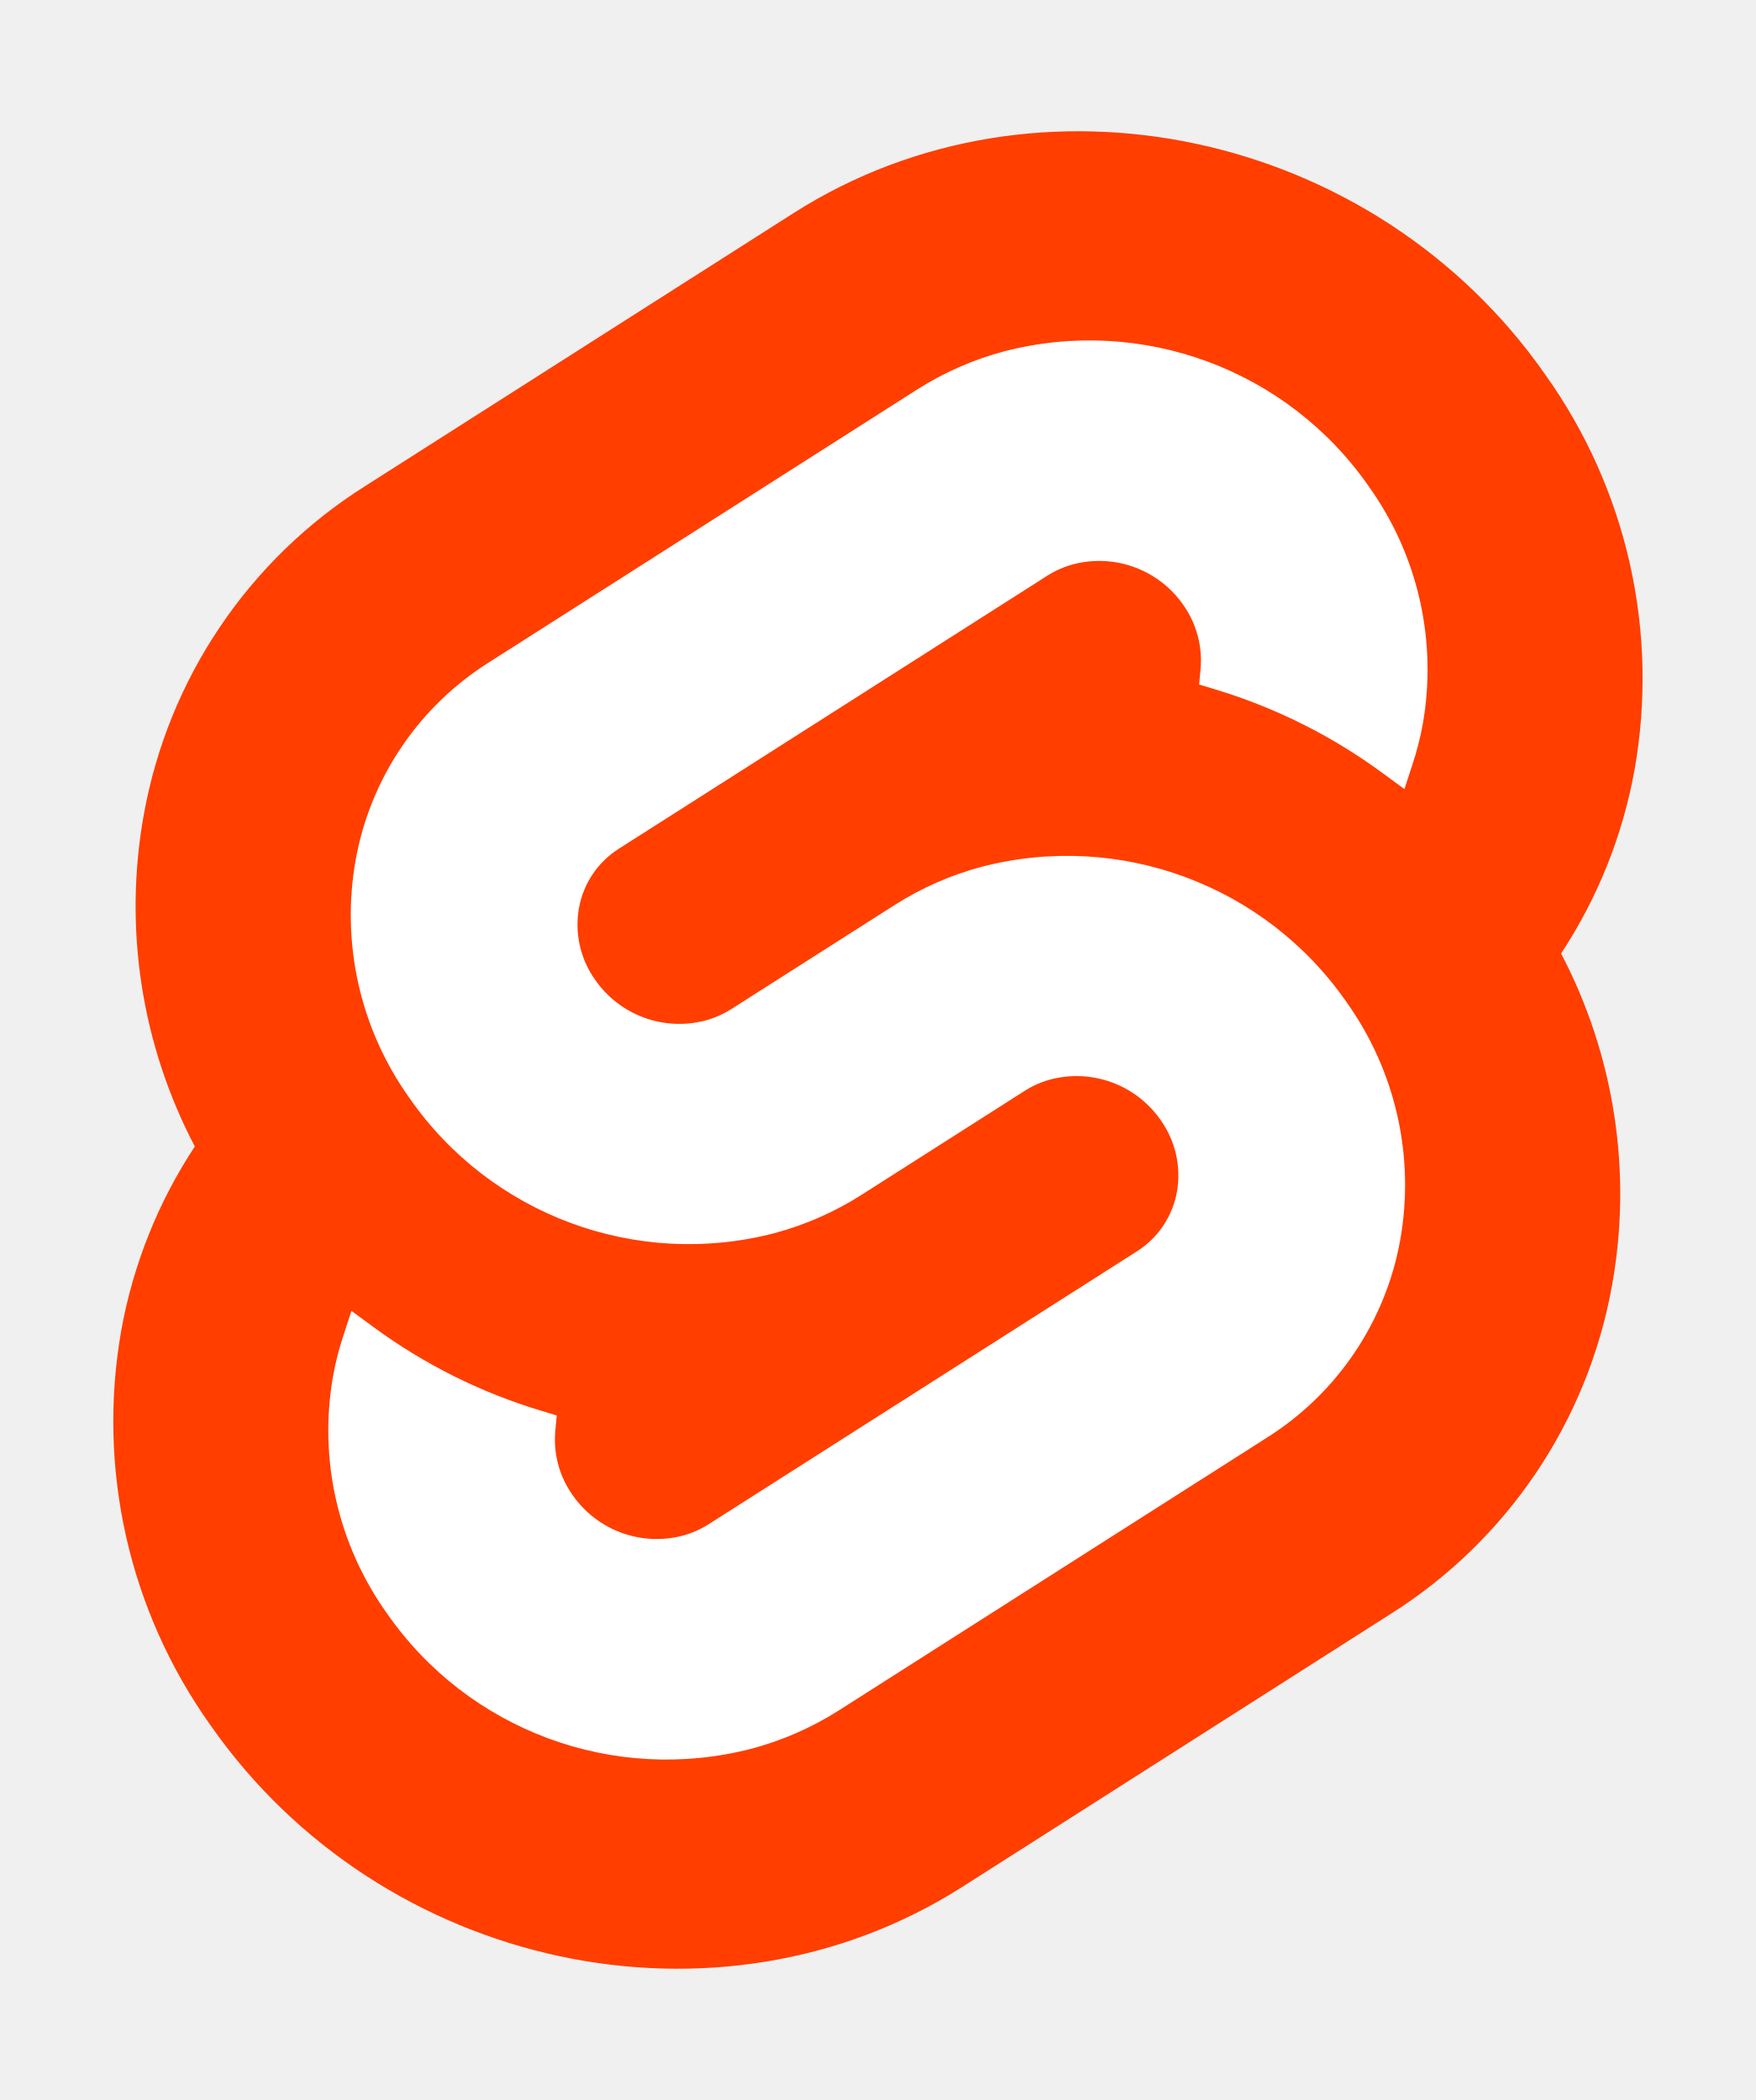
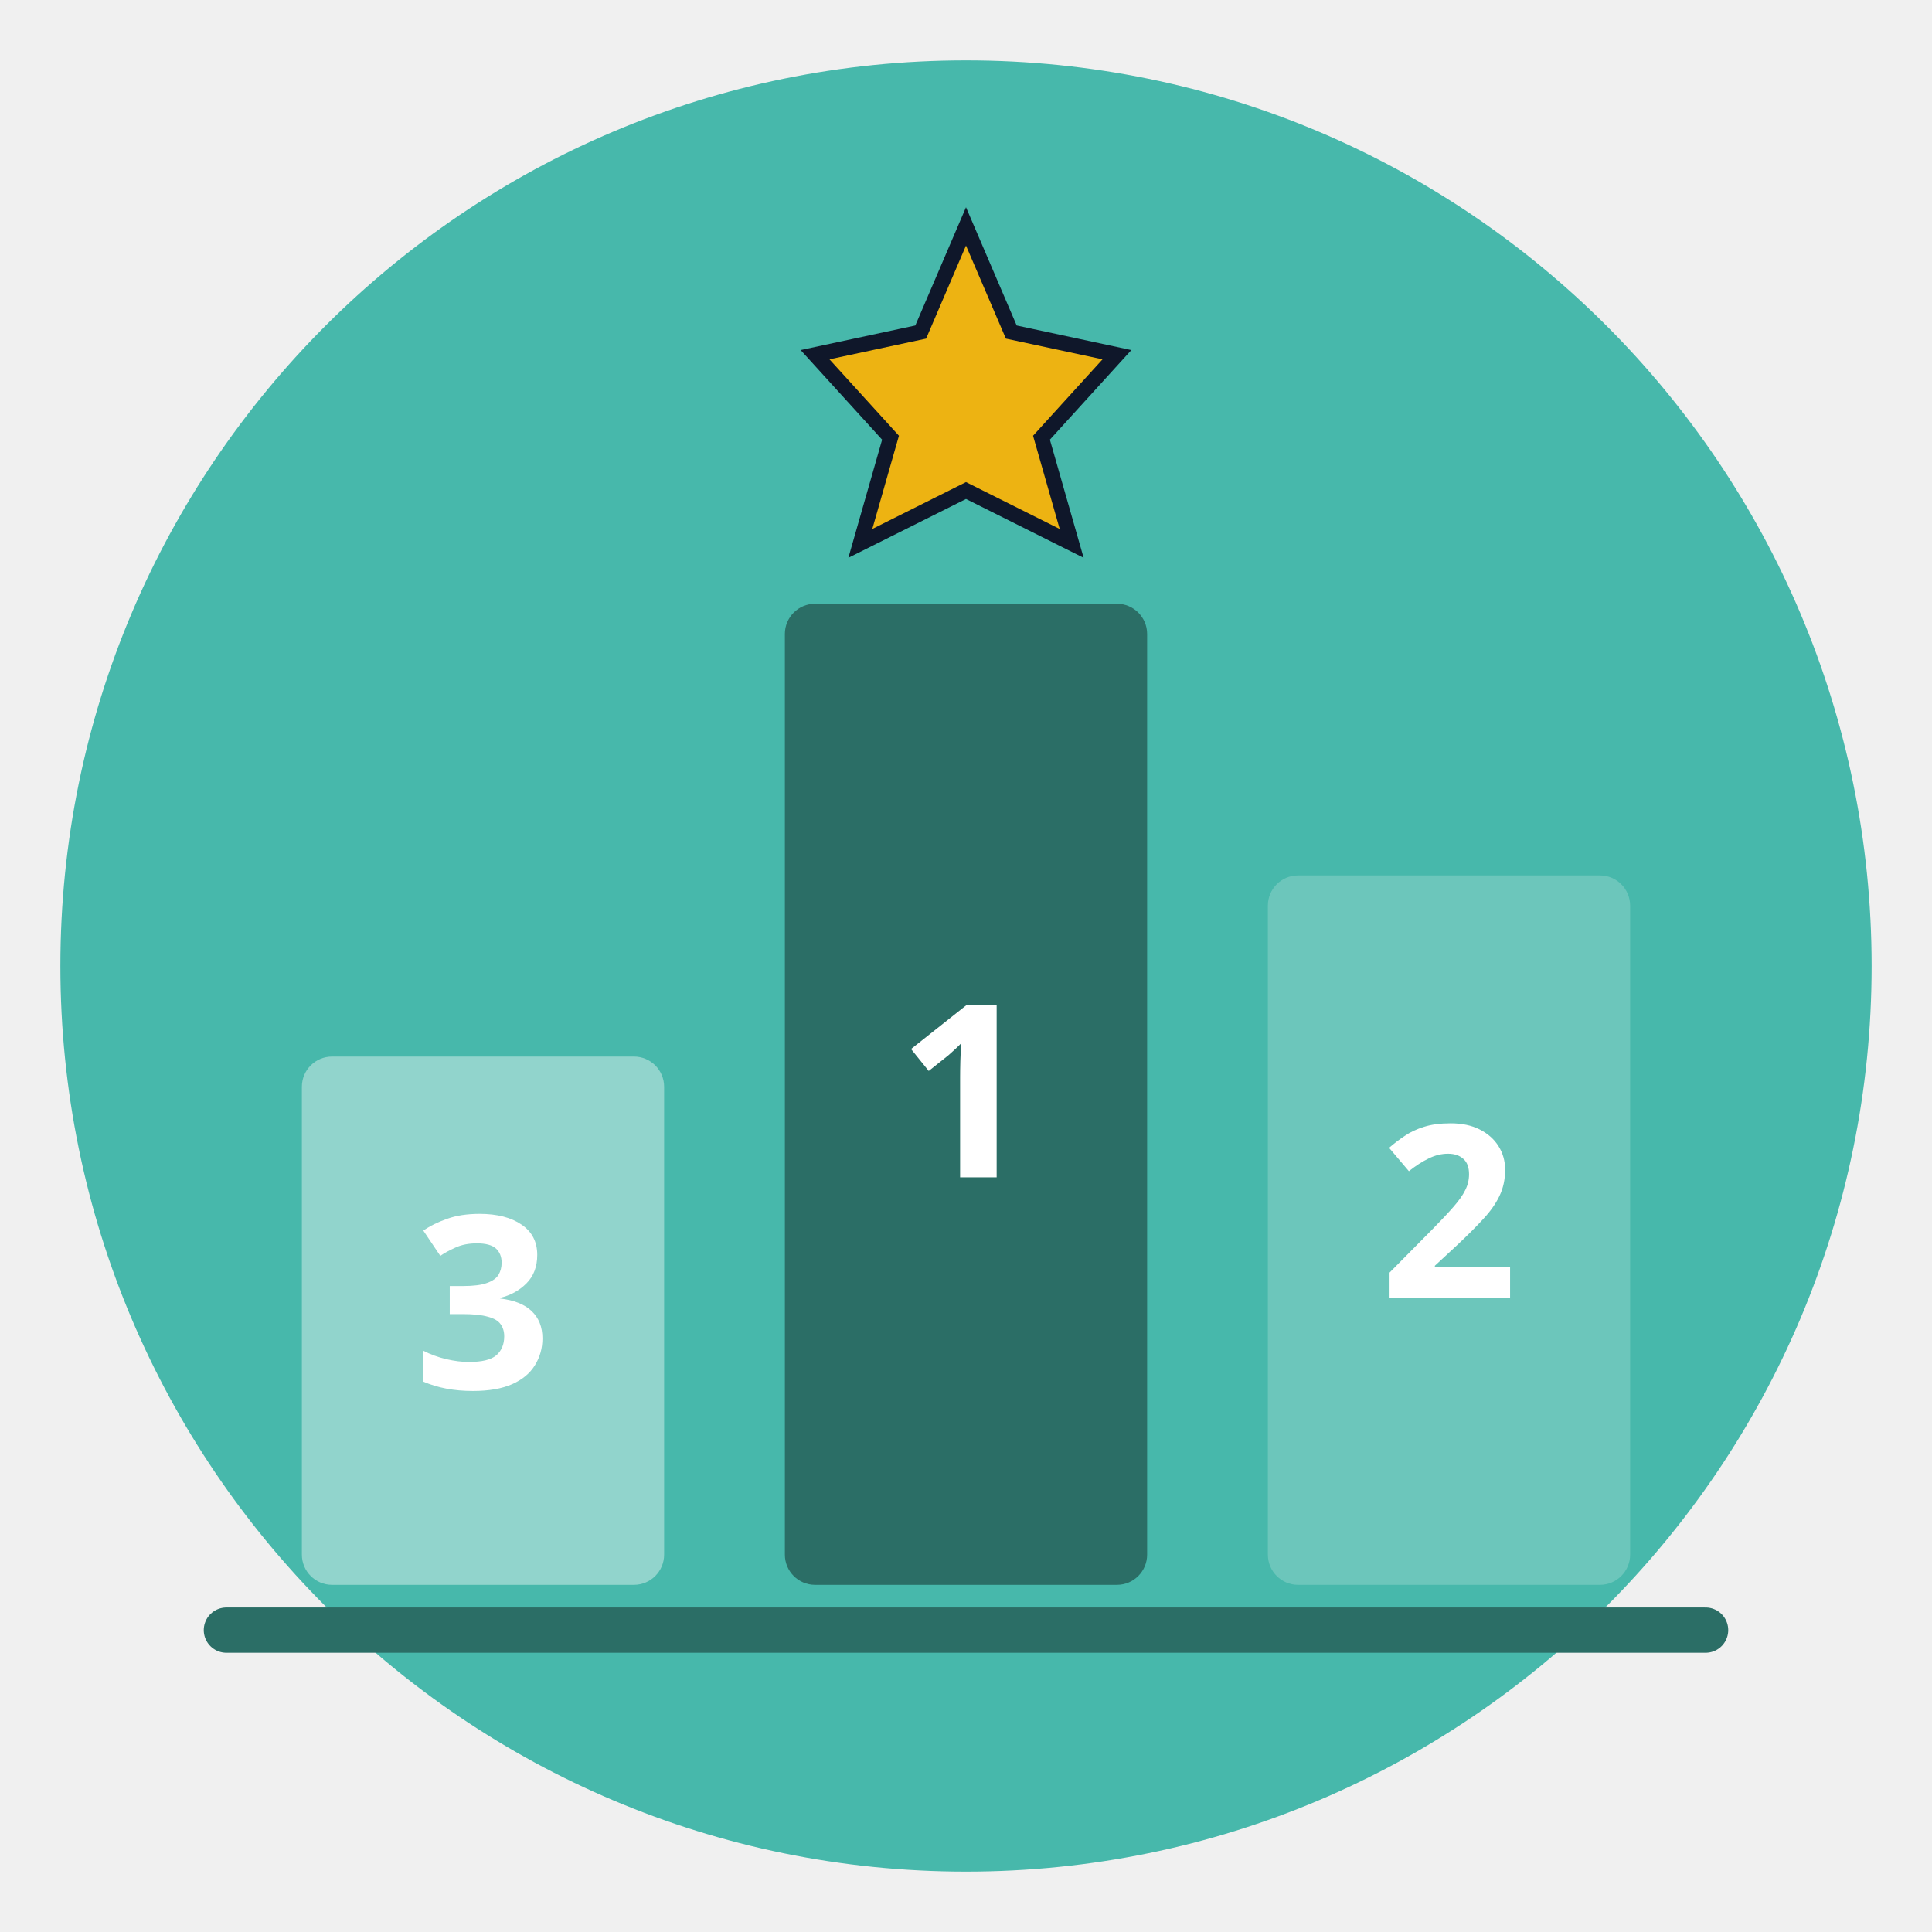
- <svg xmlns="http://www.w3.org/2000/svg" width="107" height="128" viewBox="0 0 107 128">
-   <path d="M94.157 22.819c-10.4-14.885-30.94-19.297-45.792-9.835L22.282 29.608A29.92 29.92 0 0 0 8.764 49.65a31.5 31.5 0 0 0 3.108 20.231 30 30 0 0 0-4.477 11.183 31.9 31.9 0 0 0 5.448 24.116c10.402 14.887 30.942 19.297 45.791 9.835l26.083-16.624A29.92 29.92 0 0 0 98.235 78.35a31.53 31.53 0 0 0-3.105-20.232 30 30 0 0 0 4.474-11.182 31.88 31.88 0 0 0-5.447-24.116" style="fill:#ff3e00" />
-   <path d="M45.817 106.582a20.72 20.72 0 0 1-22.237-8.243 19.17 19.17 0 0 1-3.277-14.503 18 18 0 0 1 .624-2.435l.49-1.498 1.337.981a33.6 33.6 0 0 0 10.203 5.098l.97.294-.09.968a5.85 5.85 0 0 0 1.052 3.878 6.24 6.24 0 0 0 6.695 2.485 5.8 5.8 0 0 0 1.603-.704L69.27 76.28a5.43 5.43 0 0 0 2.45-3.631 5.8 5.8 0 0 0-.987-4.371 6.24 6.24 0 0 0-6.698-2.487 5.7 5.7 0 0 0-1.6.704l-9.953 6.345a19 19 0 0 1-5.296 2.326 20.72 20.72 0 0 1-22.237-8.243 19.17 19.17 0 0 1-3.277-14.502 17.99 17.99 0 0 1 8.13-12.052l26.081-16.623a19 19 0 0 1 5.3-2.329 20.72 20.72 0 0 1 22.237 8.243 19.17 19.17 0 0 1 3.277 14.503 18 18 0 0 1-.624 2.435l-.49 1.498-1.337-.98a33.6 33.6 0 0 0-10.203-5.1l-.97-.294.09-.968a5.86 5.86 0 0 0-1.052-3.878 6.24 6.24 0 0 0-6.696-2.485 5.8 5.8 0 0 0-1.602.704L37.73 51.72a5.42 5.42 0 0 0-2.449 3.63 5.79 5.79 0 0 0 .986 4.372 6.24 6.24 0 0 0 6.698 2.486 5.8 5.8 0 0 0 1.602-.704l9.952-6.342a19 19 0 0 1 5.295-2.328 20.72 20.72 0 0 1 22.237 8.242 19.17 19.17 0 0 1 3.277 14.503 18 18 0 0 1-8.13 12.053l-26.081 16.622a19 19 0 0 1-5.3 2.328" style="fill:#fff" />
+ <svg xmlns="http://www.w3.org/2000/svg" width="128" height="128" viewBox="0 0 128 128">
+   <circle cx="64" cy="64" r="60" fill="#47b8ab" />
+   <rect x="20" y="70" width="24" height="35" rx="2" fill="#91d4cc" />
+   <text x="32" y="92" font-size="16" font-weight="bold" fill="white" text-anchor="middle" font-family="system-ui, sans-serif">3</text>
+   <rect x="52" y="40" width="24" height="65" rx="2" fill="#2b6e66" />
+   <text x="64" y="78" font-size="16" font-weight="bold" fill="white" text-anchor="middle" font-family="system-ui, sans-serif">1</text>
+   <rect x="84" y="58" width="24" height="47" rx="2" fill="#6cc6bb" />
+   <text x="96" y="86" font-size="16" font-weight="bold" fill="white" text-anchor="middle" font-family="system-ui, sans-serif">2</text>
+   <g transform="translate(64, 25)">
+     <path d="M 0 -10 L 3 -3 L 10 -1.5 L 5 4 L 7 11 L 0 7.5 L -7 11 L -5 4 L -10 -1.5 L -3 -3 Z" fill="#edb312" stroke="#0f172a" stroke-width="1" />
+   </g>
+   <line x1="15" y1="108" x2="113" y2="108" stroke="#2b6e66" stroke-width="3" stroke-linecap="round" />
</svg>
